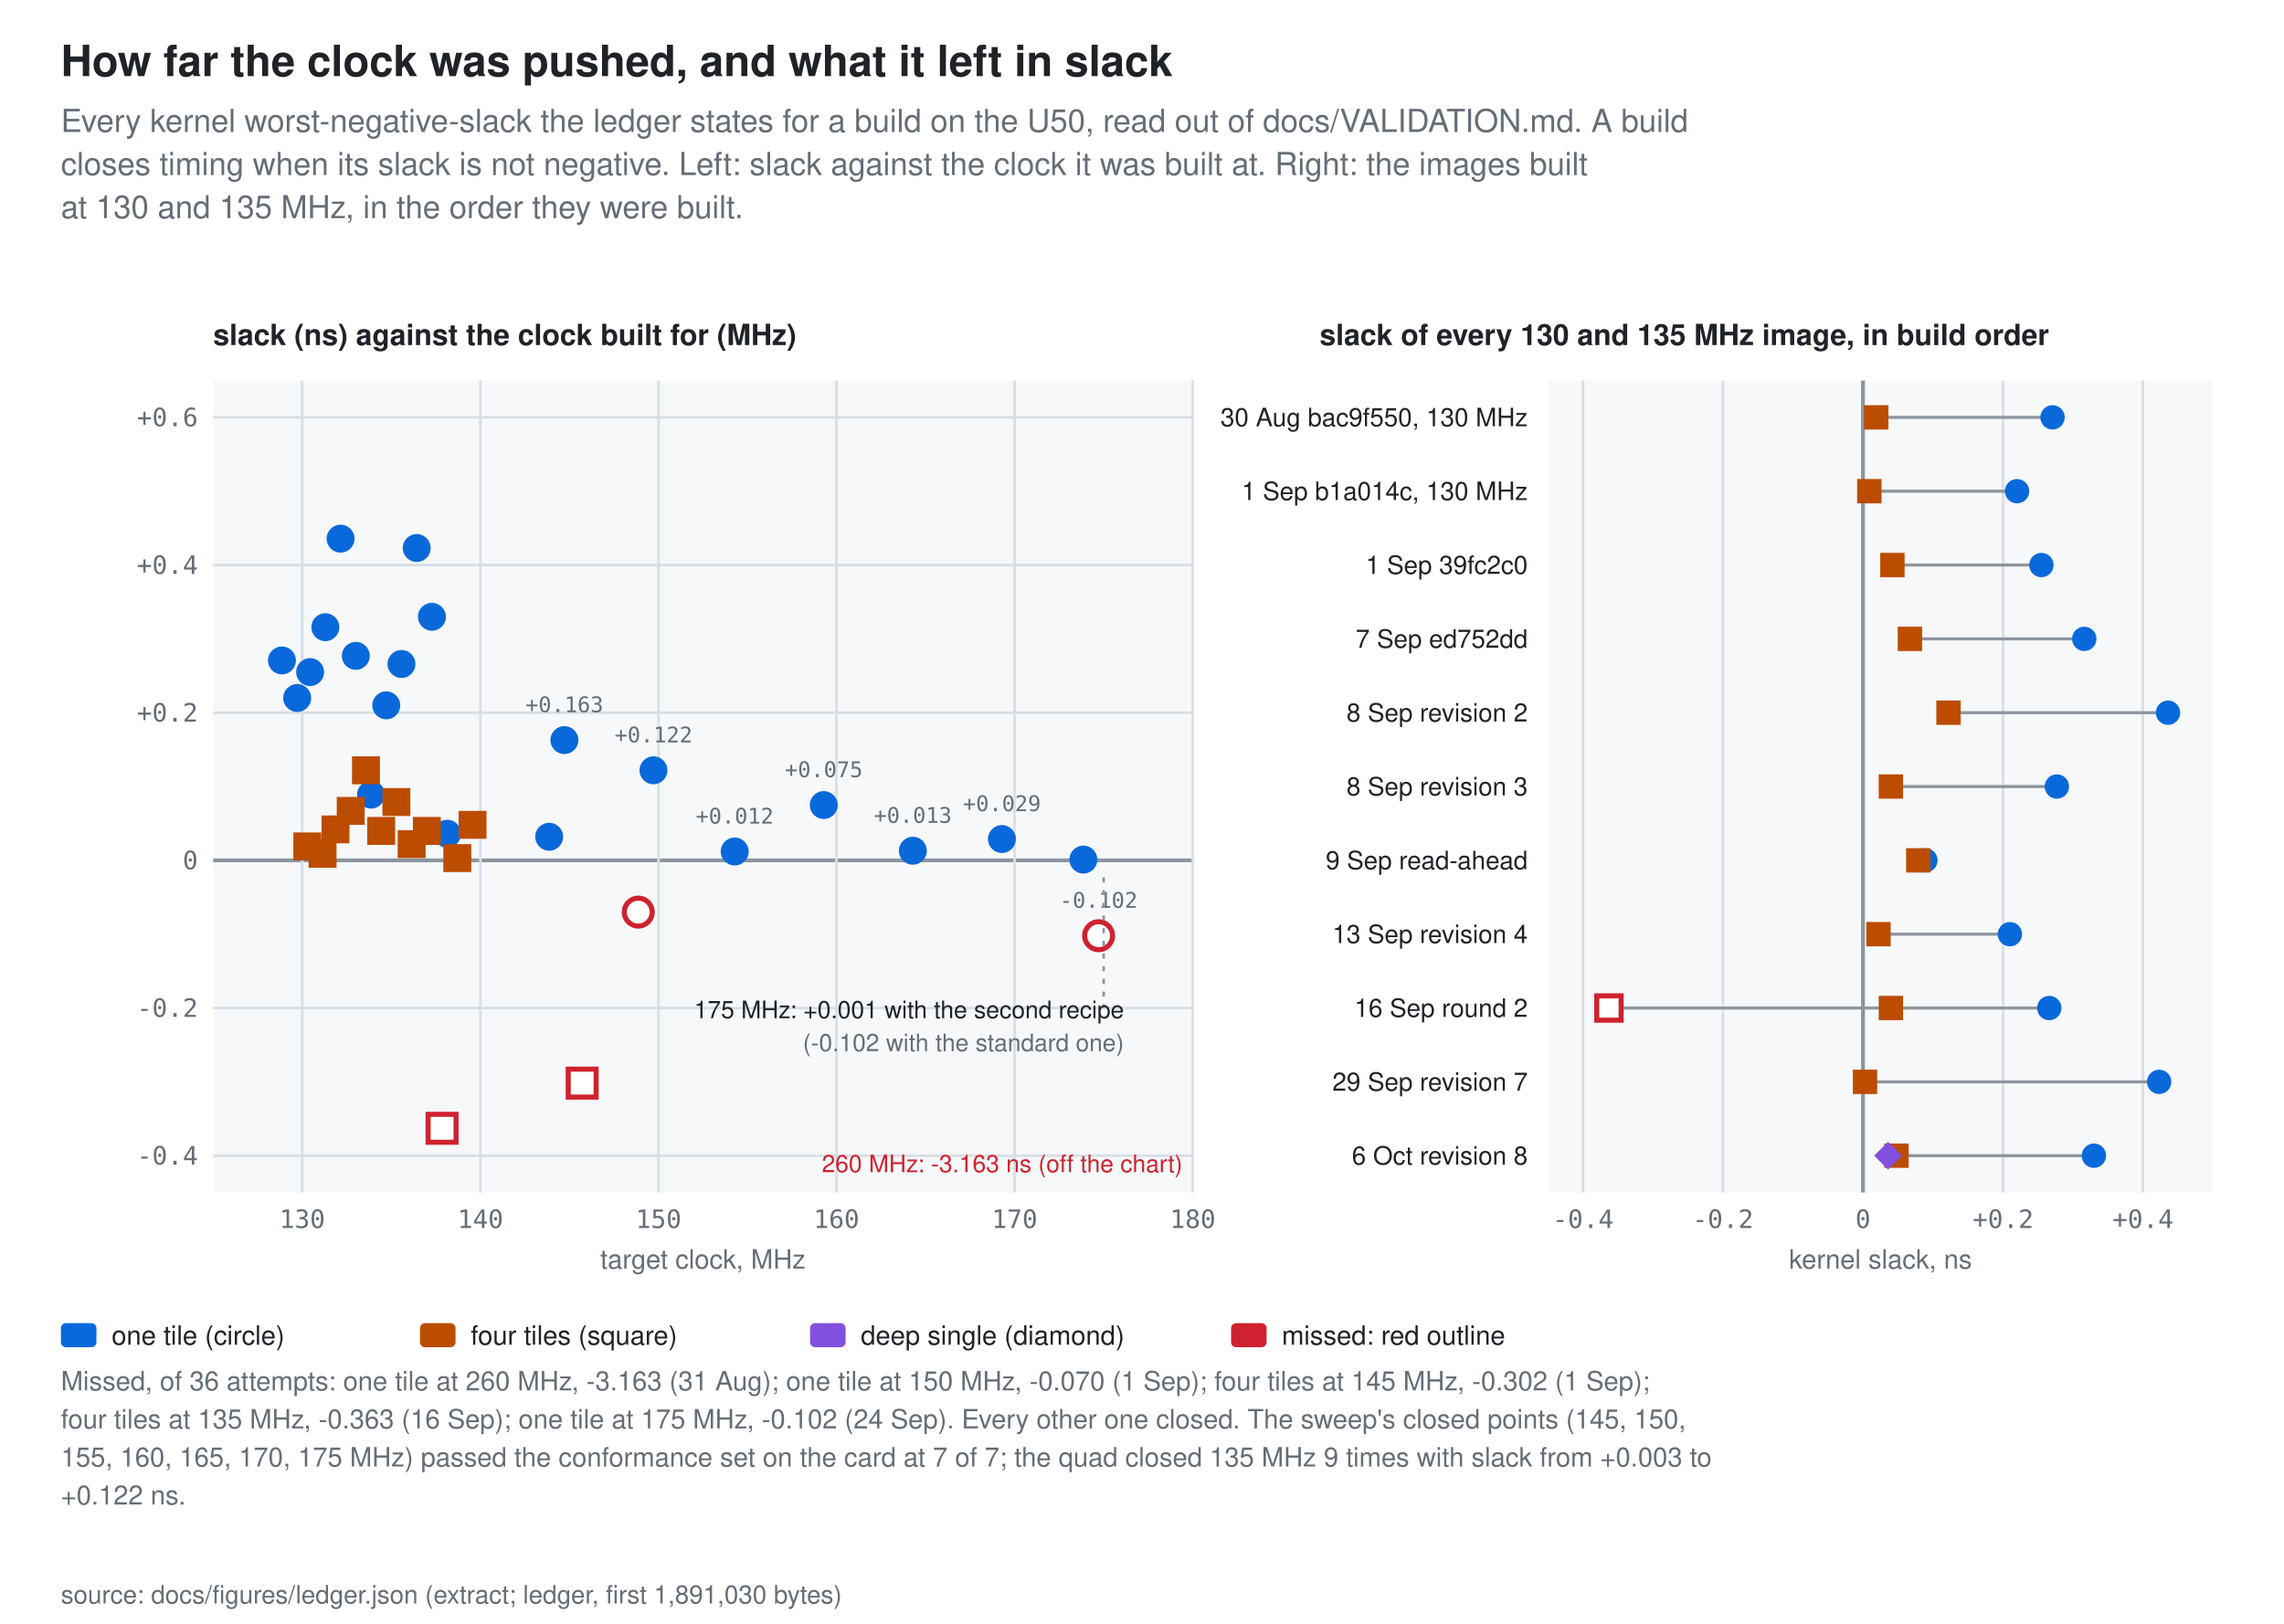
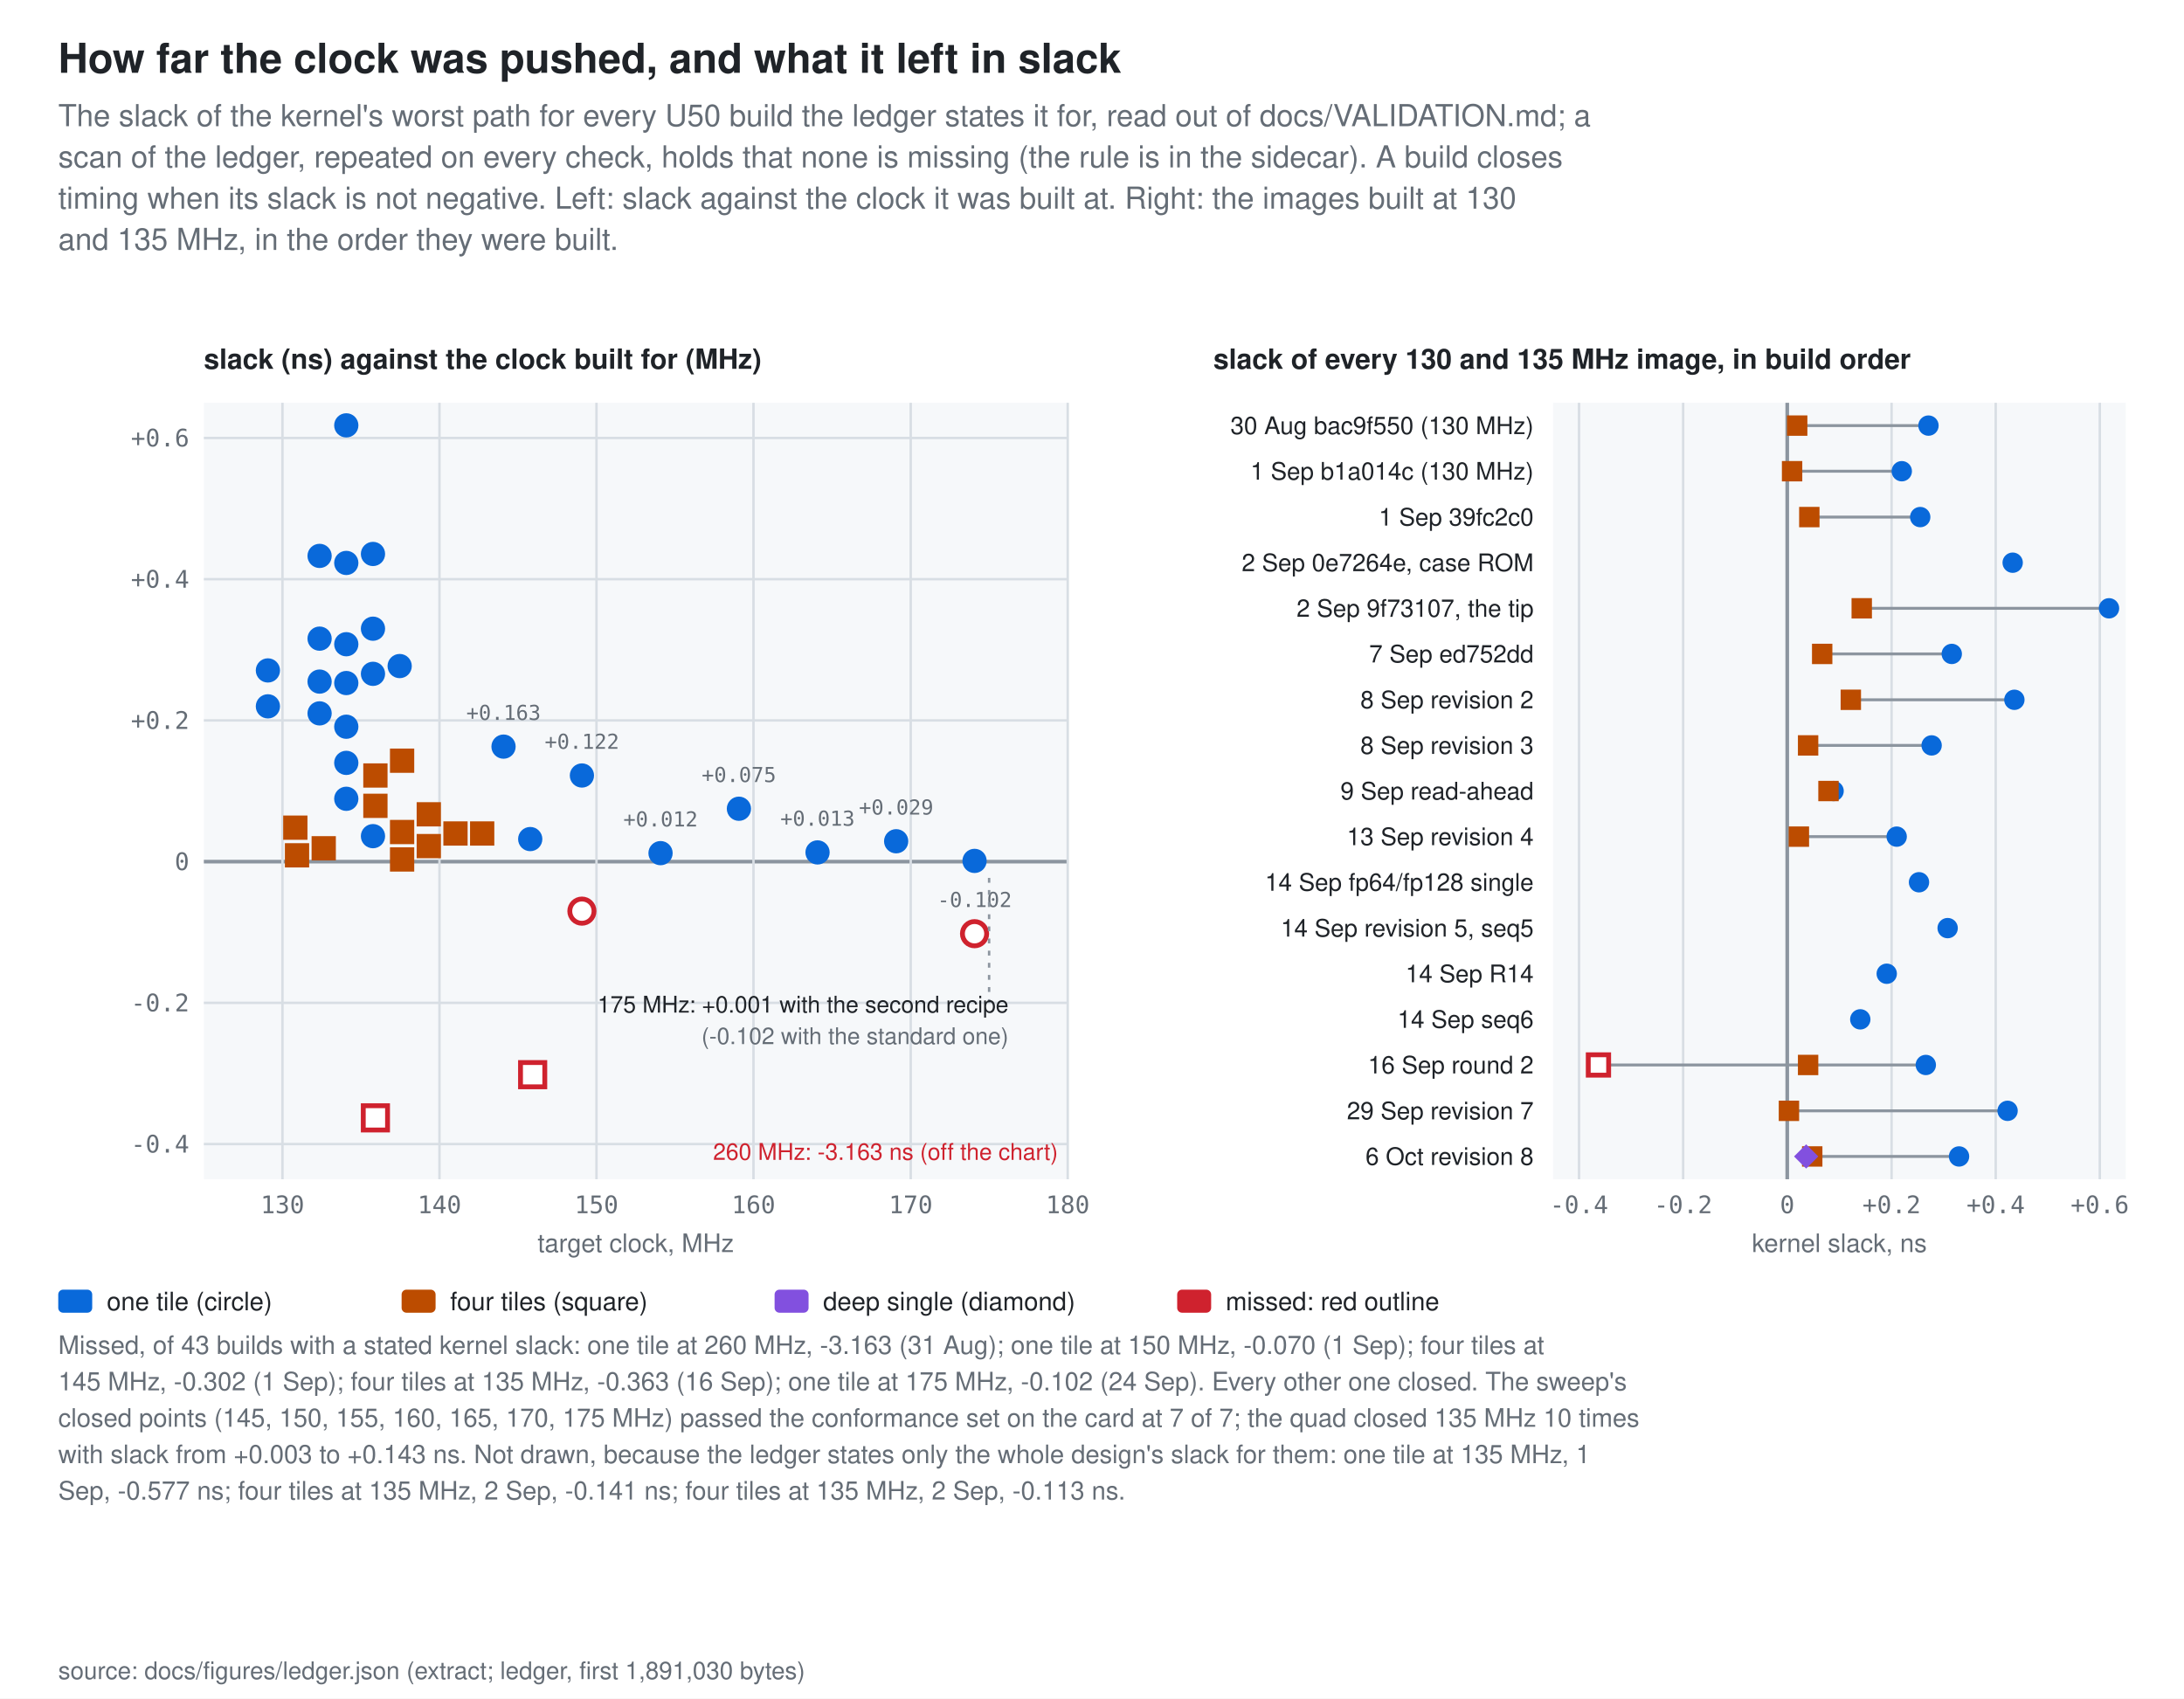
- <svg xmlns="http://www.w3.org/2000/svg" width="900" height="640" viewBox="0 0 900 640" role="img" aria-label="Kernel slack against the clock for every timing attempt the ledger records for the U50 (36 attempts), and the slack of the images built at 135 MHz over time. One tile closes 175 MHz; four tiles close 135.">
-   <rect width="900" height="640" fill="#ffffff" />
+ <svg xmlns="http://www.w3.org/2000/svg" width="900" height="700" viewBox="0 0 900 700" role="img" aria-label="Kernel slack against the clock for the 43 U50 builds the ledger states a kernel slack for, and the slack of the images built at 130 and 135 MHz in build order. One tile closes 175 MHz; four tiles close 135.">
+   <rect width="900" height="700" fill="#ffffff" />
  <text x="24.0" y="30.0" font-family="-apple-system,BlinkMacSystemFont,'Segoe UI',Helvetica,Arial,sans-serif" font-size="17" fill="#1f2328" font-weight="600">How far the clock was pushed, and what it left in slack</text>
-   <text x="24.0" y="52.0" font-family="-apple-system,BlinkMacSystemFont,'Segoe UI',Helvetica,Arial,sans-serif" font-size="12.5" fill="#656d76">Every kernel worst-negative-slack the ledger states for a build on the U50, read out of docs/VALIDATION.md. A build</text>
-   <text x="24.0" y="69.0" font-family="-apple-system,BlinkMacSystemFont,'Segoe UI',Helvetica,Arial,sans-serif" font-size="12.5" fill="#656d76">closes timing when its slack is not negative. Left: slack against the clock it was built at. Right: the images built</text>
-   <text x="24.0" y="86.0" font-family="-apple-system,BlinkMacSystemFont,'Segoe UI',Helvetica,Arial,sans-serif" font-size="12.5" fill="#656d76">at 130 and 135 MHz, in the order they were built.</text>
-   <text x="84.0" y="136.0" font-family="-apple-system,BlinkMacSystemFont,'Segoe UI',Helvetica,Arial,sans-serif" font-size="11.5" fill="#1f2328" font-weight="600">slack (ns) against the clock built for (MHz)</text>
-   <rect x="84.0" y="150.0" width="386.0" height="320.0" fill="#f6f8fa" />
-   <line x1="84.0" y1="455.5" x2="470.0" y2="455.5" stroke="#d8dee4" stroke-width="1" />
-   <text x="78.0" y="459.0" font-family="ui-monospace,SFMono-Regular,'SF Mono',Menlo,Consolas,monospace" font-size="10" fill="#656d76" text-anchor="end">-0.4</text>
-   <line x1="84.0" y1="397.3" x2="470.0" y2="397.3" stroke="#d8dee4" stroke-width="1" />
-   <text x="78.0" y="400.8" font-family="ui-monospace,SFMono-Regular,'SF Mono',Menlo,Consolas,monospace" font-size="10" fill="#656d76" text-anchor="end">-0.2</text>
-   <line x1="84.0" y1="339.1" x2="470.0" y2="339.1" stroke="#8c959f" stroke-width="1.5" />
-   <text x="78.0" y="342.6" font-family="ui-monospace,SFMono-Regular,'SF Mono',Menlo,Consolas,monospace" font-size="10" fill="#656d76" text-anchor="end">0</text>
-   <line x1="84.0" y1="280.9" x2="470.0" y2="280.9" stroke="#d8dee4" stroke-width="1" />
-   <text x="78.0" y="284.4" font-family="ui-monospace,SFMono-Regular,'SF Mono',Menlo,Consolas,monospace" font-size="10" fill="#656d76" text-anchor="end">+0.2</text>
-   <line x1="84.0" y1="222.7" x2="470.0" y2="222.7" stroke="#d8dee4" stroke-width="1" />
-   <text x="78.0" y="226.2" font-family="ui-monospace,SFMono-Regular,'SF Mono',Menlo,Consolas,monospace" font-size="10" fill="#656d76" text-anchor="end">+0.4</text>
-   <line x1="84.0" y1="164.5" x2="470.0" y2="164.5" stroke="#d8dee4" stroke-width="1" />
-   <text x="78.0" y="168.0" font-family="ui-monospace,SFMono-Regular,'SF Mono',Menlo,Consolas,monospace" font-size="10" fill="#656d76" text-anchor="end">+0.6</text>
-   <line x1="119.1" y1="150.0" x2="119.1" y2="470.0" stroke="#d8dee4" stroke-width="1" />
-   <text x="119.1" y="484.0" font-family="ui-monospace,SFMono-Regular,'SF Mono',Menlo,Consolas,monospace" font-size="10" fill="#656d76" text-anchor="middle">130</text>
-   <line x1="189.3" y1="150.0" x2="189.3" y2="470.0" stroke="#d8dee4" stroke-width="1" />
-   <text x="189.3" y="484.0" font-family="ui-monospace,SFMono-Regular,'SF Mono',Menlo,Consolas,monospace" font-size="10" fill="#656d76" text-anchor="middle">140</text>
-   <line x1="259.5" y1="150.0" x2="259.5" y2="470.0" stroke="#d8dee4" stroke-width="1" />
-   <text x="259.5" y="484.0" font-family="ui-monospace,SFMono-Regular,'SF Mono',Menlo,Consolas,monospace" font-size="10" fill="#656d76" text-anchor="middle">150</text>
-   <line x1="329.6" y1="150.0" x2="329.6" y2="470.0" stroke="#d8dee4" stroke-width="1" />
-   <text x="329.6" y="484.0" font-family="ui-monospace,SFMono-Regular,'SF Mono',Menlo,Consolas,monospace" font-size="10" fill="#656d76" text-anchor="middle">160</text>
-   <line x1="399.8" y1="150.0" x2="399.8" y2="470.0" stroke="#d8dee4" stroke-width="1" />
-   <text x="399.8" y="484.0" font-family="ui-monospace,SFMono-Regular,'SF Mono',Menlo,Consolas,monospace" font-size="10" fill="#656d76" text-anchor="middle">170</text>
-   <line x1="470.0" y1="150.0" x2="470.0" y2="470.0" stroke="#d8dee4" stroke-width="1" />
-   <text x="470.0" y="484.0" font-family="ui-monospace,SFMono-Regular,'SF Mono',Menlo,Consolas,monospace" font-size="10" fill="#656d76" text-anchor="middle">180</text>
-   <circle cx="111.1" cy="260.3" r="5.5" fill="#0969da" />
-   <circle cx="117.1" cy="275.1" r="5.5" fill="#0969da" />
-   <rect x="115.6" y="328.1" width="11.0" height="11.0" fill="#bc4c00" />
-   <rect x="121.6" y="331.0" width="11.0" height="11.0" fill="#bc4c00" />
-   <circle cx="122.2" cy="264.9" r="5.5" fill="#0969da" />
-   <circle cx="128.2" cy="247.2" r="5.5" fill="#0969da" />
-   <circle cx="134.2" cy="212.3" r="5.5" fill="#0969da" />
-   <circle cx="140.2" cy="258.5" r="5.5" fill="#0969da" />
-   <circle cx="146.2" cy="313.2" r="5.5" fill="#0969da" />
-   <circle cx="152.2" cy="278.0" r="5.5" fill="#0969da" />
-   <circle cx="158.2" cy="261.7" r="5.5" fill="#0969da" />
-   <circle cx="164.2" cy="216.0" r="5.5" fill="#0969da" />
-   <circle cx="170.2" cy="243.1" r="5.5" fill="#0969da" />
-   <circle cx="176.2" cy="328.6" r="5.5" fill="#0969da" />
-   <rect x="126.7" y="321.4" width="11.0" height="11.0" fill="#bc4c00" />
-   <rect x="132.7" y="314.1" width="11.0" height="11.0" fill="#bc4c00" />
-   <rect x="138.7" y="298.1" width="11.0" height="11.0" fill="#bc4c00" />
-   <rect x="144.7" y="322.0" width="11.0" height="11.0" fill="#bc4c00" />
-   <rect x="150.7" y="310.6" width="11.0" height="11.0" fill="#bc4c00" />
-   <rect x="156.7" y="327.2" width="11.0" height="11.0" fill="#bc4c00" />
-   <rect x="162.7" y="322.0" width="11.0" height="11.0" fill="#bc4c00" />
-   <rect x="168.7" y="439.2" width="11.0" height="11.0" fill="#ffffff" stroke="#cf222e" stroke-width="2" />
-   <rect x="174.7" y="332.7" width="11.0" height="11.0" fill="#bc4c00" />
-   <rect x="180.7" y="319.6" width="11.0" height="11.0" fill="#bc4c00" />
-   <circle cx="216.4" cy="329.8" r="5.5" fill="#0969da" />
-   <circle cx="222.4" cy="291.7" r="5.5" fill="#0969da" />
-   <text x="222.4" y="280.7" font-family="ui-monospace,SFMono-Regular,'SF Mono',Menlo,Consolas,monospace" font-size="8.5" fill="#656d76" text-anchor="middle">+0.163</text>
-   <rect x="223.9" y="421.4" width="11.0" height="11.0" fill="#ffffff" stroke="#cf222e" stroke-width="2" />
-   <circle cx="251.5" cy="359.5" r="5.5" fill="#ffffff" stroke="#cf222e" stroke-width="2" />
-   <circle cx="257.5" cy="303.6" r="5.5" fill="#0969da" />
-   <text x="257.5" y="292.6" font-family="ui-monospace,SFMono-Regular,'SF Mono',Menlo,Consolas,monospace" font-size="8.5" fill="#656d76" text-anchor="middle">+0.122</text>
-   <circle cx="289.5" cy="335.6" r="5.5" fill="#0969da" />
-   <text x="289.5" y="324.6" font-family="ui-monospace,SFMono-Regular,'SF Mono',Menlo,Consolas,monospace" font-size="8.5" fill="#656d76" text-anchor="middle">+0.012</text>
-   <circle cx="324.6" cy="317.3" r="5.5" fill="#0969da" />
-   <text x="324.6" y="306.3" font-family="ui-monospace,SFMono-Regular,'SF Mono',Menlo,Consolas,monospace" font-size="8.5" fill="#656d76" text-anchor="middle">+0.075</text>
-   <circle cx="359.7" cy="335.3" r="5.5" fill="#0969da" />
-   <text x="359.7" y="324.3" font-family="ui-monospace,SFMono-Regular,'SF Mono',Menlo,Consolas,monospace" font-size="8.5" fill="#656d76" text-anchor="middle">+0.013</text>
-   <circle cx="394.8" cy="330.7" r="5.5" fill="#0969da" />
-   <text x="394.8" y="319.7" font-family="ui-monospace,SFMono-Regular,'SF Mono',Menlo,Consolas,monospace" font-size="8.5" fill="#656d76" text-anchor="middle">+0.029</text>
-   <circle cx="426.9" cy="338.8" r="5.5" fill="#0969da" />
-   <circle cx="432.9" cy="368.8" r="5.5" fill="#ffffff" stroke="#cf222e" stroke-width="2" />
-   <text x="432.9" y="357.8" font-family="ui-monospace,SFMono-Regular,'SF Mono',Menlo,Consolas,monospace" font-size="8.5" fill="#656d76" text-anchor="middle">-0.102</text>
-   <line x1="434.9" y1="345.8" x2="434.9" y2="397.3" stroke="#8c959f" stroke-width="1" stroke-dasharray="2 3" />
-   <text x="442.9" y="401.3" font-family="-apple-system,BlinkMacSystemFont,'Segoe UI',Helvetica,Arial,sans-serif" font-size="9.5" fill="#1f2328" text-anchor="end">175 MHz: +0.001 with the second recipe</text>
-   <text x="442.9" y="414.3" font-family="-apple-system,BlinkMacSystemFont,'Segoe UI',Helvetica,Arial,sans-serif" font-size="9.5" fill="#656d76" text-anchor="end">(-0.102 with the standard one)</text>
-   <text x="466.0" y="462.0" font-family="-apple-system,BlinkMacSystemFont,'Segoe UI',Helvetica,Arial,sans-serif" font-size="9.5" fill="#cf222e" text-anchor="end">260 MHz: -3.163 ns (off the chart)</text>
-   <text x="277.0" y="500.0" font-family="-apple-system,BlinkMacSystemFont,'Segoe UI',Helvetica,Arial,sans-serif" font-size="10.5" fill="#656d76" text-anchor="middle">target clock, MHz</text>
-   <text x="520.0" y="136.0" font-family="-apple-system,BlinkMacSystemFont,'Segoe UI',Helvetica,Arial,sans-serif" font-size="11.5" fill="#1f2328" font-weight="600">slack of every 130 and 135 MHz image, in build order</text>
-   <rect x="610.0" y="150.0" width="262.0" height="320.0" fill="#f6f8fa" />
-   <line x1="623.8" y1="150.0" x2="623.8" y2="470.0" stroke="#d8dee4" stroke-width="1" />
-   <text x="623.8" y="484.0" font-family="ui-monospace,SFMono-Regular,'SF Mono',Menlo,Consolas,monospace" font-size="10" fill="#656d76" text-anchor="middle">-0.4</text>
-   <line x1="678.9" y1="150.0" x2="678.9" y2="470.0" stroke="#d8dee4" stroke-width="1" />
-   <text x="678.9" y="484.0" font-family="ui-monospace,SFMono-Regular,'SF Mono',Menlo,Consolas,monospace" font-size="10" fill="#656d76" text-anchor="middle">-0.2</text>
-   <line x1="734.1" y1="150.0" x2="734.1" y2="470.0" stroke="#8c959f" stroke-width="1.5" />
-   <text x="734.1" y="484.0" font-family="ui-monospace,SFMono-Regular,'SF Mono',Menlo,Consolas,monospace" font-size="10" fill="#656d76" text-anchor="middle">0</text>
-   <line x1="789.3" y1="150.0" x2="789.3" y2="470.0" stroke="#d8dee4" stroke-width="1" />
-   <text x="789.3" y="484.0" font-family="ui-monospace,SFMono-Regular,'SF Mono',Menlo,Consolas,monospace" font-size="10" fill="#656d76" text-anchor="middle">+0.2</text>
-   <line x1="844.4" y1="150.0" x2="844.4" y2="470.0" stroke="#d8dee4" stroke-width="1" />
-   <text x="844.4" y="484.0" font-family="ui-monospace,SFMono-Regular,'SF Mono',Menlo,Consolas,monospace" font-size="10" fill="#656d76" text-anchor="middle">+0.4</text>
-   <line x1="739.3" y1="164.5" x2="808.8" y2="164.5" stroke="#8c959f" stroke-width="1.2" />
-   <text x="602.0" y="168.0" font-family="-apple-system,BlinkMacSystemFont,'Segoe UI',Helvetica,Arial,sans-serif" font-size="10" fill="#1f2328" text-anchor="end">30 Aug  bac9f550, 130 MHz</text>
-   <circle cx="808.8" cy="164.5" r="4.8" fill="#0969da" />
-   <rect x="734.5" y="159.7" width="9.6" height="9.6" fill="#bc4c00" />
-   <line x1="736.6" y1="193.6" x2="794.8" y2="193.6" stroke="#8c959f" stroke-width="1.2" />
-   <text x="602.0" y="197.1" font-family="-apple-system,BlinkMacSystemFont,'Segoe UI',Helvetica,Arial,sans-serif" font-size="10" fill="#1f2328" text-anchor="end">1 Sep  b1a014c, 130 MHz</text>
-   <circle cx="794.8" cy="193.6" r="4.8" fill="#0969da" />
-   <rect x="731.8" y="188.8" width="9.6" height="9.6" fill="#bc4c00" />
-   <line x1="745.7" y1="222.7" x2="804.4" y2="222.7" stroke="#8c959f" stroke-width="1.2" />
-   <text x="602.0" y="226.2" font-family="-apple-system,BlinkMacSystemFont,'Segoe UI',Helvetica,Arial,sans-serif" font-size="10" fill="#1f2328" text-anchor="end">1 Sep  39fc2c0</text>
-   <circle cx="804.4" cy="222.7" r="4.8" fill="#0969da" />
-   <rect x="740.9" y="217.9" width="9.6" height="9.6" fill="#bc4c00" />
-   <line x1="752.6" y1="251.8" x2="821.3" y2="251.8" stroke="#8c959f" stroke-width="1.2" />
-   <text x="602.0" y="255.3" font-family="-apple-system,BlinkMacSystemFont,'Segoe UI',Helvetica,Arial,sans-serif" font-size="10" fill="#1f2328" text-anchor="end">7 Sep  ed752dd</text>
-   <circle cx="821.3" cy="251.8" r="4.8" fill="#0969da" />
-   <rect x="747.8" y="247.0" width="9.6" height="9.6" fill="#bc4c00" />
-   <line x1="767.8" y1="280.9" x2="854.3" y2="280.9" stroke="#8c959f" stroke-width="1.2" />
-   <text x="602.0" y="284.4" font-family="-apple-system,BlinkMacSystemFont,'Segoe UI',Helvetica,Arial,sans-serif" font-size="10" fill="#1f2328" text-anchor="end">8 Sep  revision 2</text>
-   <circle cx="854.3" cy="280.9" r="4.8" fill="#0969da" />
-   <rect x="763.0" y="276.1" width="9.6" height="9.6" fill="#bc4c00" />
-   <line x1="745.1" y1="310.0" x2="810.5" y2="310.0" stroke="#8c959f" stroke-width="1.2" />
-   <text x="602.0" y="313.5" font-family="-apple-system,BlinkMacSystemFont,'Segoe UI',Helvetica,Arial,sans-serif" font-size="10" fill="#1f2328" text-anchor="end">8 Sep  revision 3</text>
-   <circle cx="810.5" cy="310.0" r="4.8" fill="#0969da" />
-   <rect x="740.3" y="305.2" width="9.6" height="9.6" fill="#bc4c00" />
-   <line x1="755.9" y1="339.1" x2="758.7" y2="339.1" stroke="#8c959f" stroke-width="1.2" />
-   <text x="602.0" y="342.6" font-family="-apple-system,BlinkMacSystemFont,'Segoe UI',Helvetica,Arial,sans-serif" font-size="10" fill="#1f2328" text-anchor="end">9 Sep  read-ahead</text>
-   <circle cx="758.7" cy="339.1" r="4.8" fill="#0969da" />
-   <rect x="751.1" y="334.3" width="9.6" height="9.6" fill="#bc4c00" />
-   <line x1="740.2" y1="368.2" x2="792.0" y2="368.2" stroke="#8c959f" stroke-width="1.2" />
-   <text x="602.0" y="371.7" font-family="-apple-system,BlinkMacSystemFont,'Segoe UI',Helvetica,Arial,sans-serif" font-size="10" fill="#1f2328" text-anchor="end">13 Sep  revision 4</text>
-   <circle cx="792.0" cy="368.2" r="4.8" fill="#0969da" />
-   <rect x="735.4" y="363.4" width="9.6" height="9.6" fill="#bc4c00" />
-   <line x1="634.0" y1="397.3" x2="807.5" y2="397.3" stroke="#8c959f" stroke-width="1.2" />
-   <text x="602.0" y="400.8" font-family="-apple-system,BlinkMacSystemFont,'Segoe UI',Helvetica,Arial,sans-serif" font-size="10" fill="#1f2328" text-anchor="end">16 Sep  round 2</text>
-   <circle cx="807.5" cy="397.3" r="4.8" fill="#0969da" />
-   <rect x="629.2" y="392.5" width="9.6" height="9.6" fill="#ffffff" stroke="#cf222e" stroke-width="2" />
-   <rect x="740.3" y="392.5" width="9.6" height="9.6" fill="#bc4c00" />
-   <line x1="734.9" y1="426.4" x2="850.8" y2="426.4" stroke="#8c959f" stroke-width="1.2" />
-   <text x="602.0" y="429.9" font-family="-apple-system,BlinkMacSystemFont,'Segoe UI',Helvetica,Arial,sans-serif" font-size="10" fill="#1f2328" text-anchor="end">29 Sep  revision 7</text>
-   <circle cx="850.8" cy="426.4" r="4.8" fill="#0969da" />
-   <rect x="730.1" y="421.6" width="9.6" height="9.6" fill="#bc4c00" />
-   <line x1="744.0" y1="455.5" x2="825.1" y2="455.5" stroke="#8c959f" stroke-width="1.2" />
-   <text x="602.0" y="459.0" font-family="-apple-system,BlinkMacSystemFont,'Segoe UI',Helvetica,Arial,sans-serif" font-size="10" fill="#1f2328" text-anchor="end">6 Oct  revision 8</text>
-   <circle cx="825.1" cy="455.5" r="4.8" fill="#0969da" />
-   <rect x="742.5" y="450.7" width="9.6" height="9.6" fill="#bc4c00" />
-   <polygon points="744.0,450.0 749.5,455.5 744.0,461.0 738.5,455.5" fill="#8250df" />
-   <text x="741.0" y="500.0" font-family="-apple-system,BlinkMacSystemFont,'Segoe UI',Helvetica,Arial,sans-serif" font-size="10.5" fill="#656d76" text-anchor="middle">kernel slack, ns</text>
-   <rect x="24.0" y="521.5" width="14.0" height="9.5" fill="#0969da" rx="2" />
-   <text x="44.0" y="530.0" font-family="-apple-system,BlinkMacSystemFont,'Segoe UI',Helvetica,Arial,sans-serif" font-size="10.5" fill="#1f2328">one tile (circle)</text>
-   <rect x="165.5" y="521.5" width="14.0" height="9.5" fill="#bc4c00" rx="2" />
-   <text x="185.5" y="530.0" font-family="-apple-system,BlinkMacSystemFont,'Segoe UI',Helvetica,Arial,sans-serif" font-size="10.5" fill="#1f2328">four tiles (square)</text>
-   <rect x="319.2" y="521.5" width="14.0" height="9.5" fill="#8250df" rx="2" />
-   <text x="339.2" y="530.0" font-family="-apple-system,BlinkMacSystemFont,'Segoe UI',Helvetica,Arial,sans-serif" font-size="10.5" fill="#1f2328">deep single (diamond)</text>
-   <rect x="485.1" y="521.5" width="14.0" height="9.5" fill="#cf222e" rx="2" />
-   <text x="505.1" y="530.0" font-family="-apple-system,BlinkMacSystemFont,'Segoe UI',Helvetica,Arial,sans-serif" font-size="10.5" fill="#1f2328">missed: red outline</text>
-   <text x="24.0" y="548.0" font-family="-apple-system,BlinkMacSystemFont,'Segoe UI',Helvetica,Arial,sans-serif" font-size="10.5" fill="#656d76">Missed, of 36 attempts: one tile at 260 MHz, -3.163 (31 Aug); one tile at 150 MHz, -0.070 (1 Sep); four tiles at 145 MHz, -0.302 (1 Sep);</text>
-   <text x="24.0" y="563.0" font-family="-apple-system,BlinkMacSystemFont,'Segoe UI',Helvetica,Arial,sans-serif" font-size="10.5" fill="#656d76">four tiles at 135 MHz, -0.363 (16 Sep); one tile at 175 MHz, -0.102 (24 Sep). Every other one closed. The sweep's closed points (145, 150,</text>
-   <text x="24.0" y="578.0" font-family="-apple-system,BlinkMacSystemFont,'Segoe UI',Helvetica,Arial,sans-serif" font-size="10.5" fill="#656d76">155, 160, 165, 170, 175 MHz) passed the conformance set on the card at 7 of 7; the quad closed 135 MHz 9 times with slack from +0.003 to</text>
-   <text x="24.0" y="593.0" font-family="-apple-system,BlinkMacSystemFont,'Segoe UI',Helvetica,Arial,sans-serif" font-size="10.5" fill="#656d76">+0.122 ns.</text>
-   <text x="24.0" y="632.0" font-family="-apple-system,BlinkMacSystemFont,'Segoe UI',Helvetica,Arial,sans-serif" font-size="10" fill="#656d76">source: docs/figures/ledger.json (extract; ledger, first 1,891,030 bytes)</text>
+   <text x="24.0" y="52.0" font-family="-apple-system,BlinkMacSystemFont,'Segoe UI',Helvetica,Arial,sans-serif" font-size="12.5" fill="#656d76">The slack of the kernel's worst path for every U50 build the ledger states it for, read out of docs/VALIDATION.md; a</text>
+   <text x="24.0" y="69.0" font-family="-apple-system,BlinkMacSystemFont,'Segoe UI',Helvetica,Arial,sans-serif" font-size="12.5" fill="#656d76">scan of the ledger, repeated on every check, holds that none is missing (the rule is in the sidecar). A build closes</text>
+   <text x="24.0" y="86.0" font-family="-apple-system,BlinkMacSystemFont,'Segoe UI',Helvetica,Arial,sans-serif" font-size="12.5" fill="#656d76">timing when its slack is not negative. Left: slack against the clock it was built at. Right: the images built at 130</text>
+   <text x="24.0" y="103.0" font-family="-apple-system,BlinkMacSystemFont,'Segoe UI',Helvetica,Arial,sans-serif" font-size="12.5" fill="#656d76">and 135 MHz, in the order they were built.</text>
+   <text x="84.0" y="152.0" font-family="-apple-system,BlinkMacSystemFont,'Segoe UI',Helvetica,Arial,sans-serif" font-size="11.5" fill="#1f2328" font-weight="600">slack (ns) against the clock built for (MHz)</text>
+   <rect x="84.0" y="166.0" width="356.0" height="320.0" fill="#f6f8fa" />
+   <line x1="84.0" y1="471.5" x2="440.0" y2="471.5" stroke="#d8dee4" stroke-width="1" />
+   <text x="78.0" y="475.0" font-family="ui-monospace,SFMono-Regular,'SF Mono',Menlo,Consolas,monospace" font-size="10" fill="#656d76" text-anchor="end">-0.4</text>
+   <line x1="84.0" y1="413.3" x2="440.0" y2="413.3" stroke="#d8dee4" stroke-width="1" />
+   <text x="78.0" y="416.8" font-family="ui-monospace,SFMono-Regular,'SF Mono',Menlo,Consolas,monospace" font-size="10" fill="#656d76" text-anchor="end">-0.2</text>
+   <line x1="84.0" y1="355.1" x2="440.0" y2="355.1" stroke="#8c959f" stroke-width="1.5" />
+   <text x="78.0" y="358.6" font-family="ui-monospace,SFMono-Regular,'SF Mono',Menlo,Consolas,monospace" font-size="10" fill="#656d76" text-anchor="end">0</text>
+   <line x1="84.0" y1="296.9" x2="440.0" y2="296.9" stroke="#d8dee4" stroke-width="1" />
+   <text x="78.0" y="300.4" font-family="ui-monospace,SFMono-Regular,'SF Mono',Menlo,Consolas,monospace" font-size="10" fill="#656d76" text-anchor="end">+0.2</text>
+   <line x1="84.0" y1="238.7" x2="440.0" y2="238.7" stroke="#d8dee4" stroke-width="1" />
+   <text x="78.0" y="242.2" font-family="ui-monospace,SFMono-Regular,'SF Mono',Menlo,Consolas,monospace" font-size="10" fill="#656d76" text-anchor="end">+0.4</text>
+   <line x1="84.0" y1="180.5" x2="440.0" y2="180.5" stroke="#d8dee4" stroke-width="1" />
+   <text x="78.0" y="184.0" font-family="ui-monospace,SFMono-Regular,'SF Mono',Menlo,Consolas,monospace" font-size="10" fill="#656d76" text-anchor="end">+0.6</text>
+   <line x1="116.4" y1="166.0" x2="116.4" y2="486.0" stroke="#d8dee4" stroke-width="1" />
+   <text x="116.4" y="500.0" font-family="ui-monospace,SFMono-Regular,'SF Mono',Menlo,Consolas,monospace" font-size="10" fill="#656d76" text-anchor="middle">130</text>
+   <line x1="181.1" y1="166.0" x2="181.1" y2="486.0" stroke="#d8dee4" stroke-width="1" />
+   <text x="181.1" y="500.0" font-family="ui-monospace,SFMono-Regular,'SF Mono',Menlo,Consolas,monospace" font-size="10" fill="#656d76" text-anchor="middle">140</text>
+   <line x1="245.8" y1="166.0" x2="245.8" y2="486.0" stroke="#d8dee4" stroke-width="1" />
+   <text x="245.8" y="500.0" font-family="ui-monospace,SFMono-Regular,'SF Mono',Menlo,Consolas,monospace" font-size="10" fill="#656d76" text-anchor="middle">150</text>
+   <line x1="310.5" y1="166.0" x2="310.5" y2="486.0" stroke="#d8dee4" stroke-width="1" />
+   <text x="310.5" y="500.0" font-family="ui-monospace,SFMono-Regular,'SF Mono',Menlo,Consolas,monospace" font-size="10" fill="#656d76" text-anchor="middle">160</text>
+   <line x1="375.3" y1="166.0" x2="375.3" y2="486.0" stroke="#d8dee4" stroke-width="1" />
+   <text x="375.3" y="500.0" font-family="ui-monospace,SFMono-Regular,'SF Mono',Menlo,Consolas,monospace" font-size="10" fill="#656d76" text-anchor="middle">170</text>
+   <line x1="440.0" y1="166.0" x2="440.0" y2="486.0" stroke="#d8dee4" stroke-width="1" />
+   <text x="440.0" y="500.0" font-family="ui-monospace,SFMono-Regular,'SF Mono',Menlo,Consolas,monospace" font-size="10" fill="#656d76" text-anchor="middle">180</text>
+   <circle cx="110.4" cy="291.1" r="5.0" fill="#0969da" />
+   <circle cx="110.4" cy="276.3" r="5.0" fill="#0969da" />
+   <rect x="117.4" y="347.5" width="10.0" height="10.0" fill="#bc4c00" />
+   <rect x="128.4" y="344.6" width="10.0" height="10.0" fill="#bc4c00" />
+   <circle cx="153.7" cy="344.6" r="5.0" fill="#0969da" />
+   <circle cx="142.7" cy="329.2" r="5.0" fill="#0969da" />
+   <circle cx="142.7" cy="314.4" r="5.0" fill="#0969da" />
+   <circle cx="142.7" cy="299.5" r="5.0" fill="#0969da" />
+   <circle cx="131.7" cy="294.0" r="5.0" fill="#0969da" />
+   <circle cx="142.7" cy="281.5" r="5.0" fill="#0969da" />
+   <circle cx="131.7" cy="280.9" r="5.0" fill="#0969da" />
+   <circle cx="153.7" cy="277.7" r="5.0" fill="#0969da" />
+   <circle cx="164.7" cy="274.5" r="5.0" fill="#0969da" />
+   <circle cx="142.7" cy="265.5" r="5.0" fill="#0969da" />
+   <circle cx="131.7" cy="263.2" r="5.0" fill="#0969da" />
+   <circle cx="153.7" cy="259.1" r="5.0" fill="#0969da" />
+   <circle cx="142.7" cy="232.0" r="5.0" fill="#0969da" />
+   <circle cx="131.7" cy="229.1" r="5.0" fill="#0969da" />
+   <circle cx="153.7" cy="228.3" r="5.0" fill="#0969da" />
+   <circle cx="142.7" cy="175.3" r="5.0" fill="#0969da" />
+   <rect x="149.7" y="455.7" width="10.0" height="10.0" fill="#ffffff" stroke="#cf222e" stroke-width="2" />
+   <rect x="160.7" y="349.2" width="10.0" height="10.0" fill="#bc4c00" />
+   <rect x="171.7" y="343.7" width="10.0" height="10.0" fill="#bc4c00" />
+   <rect x="182.7" y="338.5" width="10.0" height="10.0" fill="#bc4c00" />
+   <rect x="193.7" y="338.5" width="10.0" height="10.0" fill="#bc4c00" />
+   <rect x="160.7" y="337.9" width="10.0" height="10.0" fill="#bc4c00" />
+   <rect x="116.7" y="336.1" width="10.0" height="10.0" fill="#bc4c00" />
+   <rect x="171.7" y="330.6" width="10.0" height="10.0" fill="#bc4c00" />
+   <rect x="149.7" y="327.1" width="10.0" height="10.0" fill="#bc4c00" />
+   <rect x="149.7" y="314.6" width="10.0" height="10.0" fill="#bc4c00" />
+   <rect x="160.7" y="308.5" width="10.0" height="10.0" fill="#bc4c00" />
+   <circle cx="218.5" cy="345.8" r="5.0" fill="#0969da" />
+   <circle cx="207.5" cy="307.7" r="5.0" fill="#0969da" />
+   <text x="207.5" y="296.7" font-family="ui-monospace,SFMono-Regular,'SF Mono',Menlo,Consolas,monospace" font-size="8.5" fill="#656d76" text-anchor="middle">+0.163</text>
+   <rect x="214.5" y="437.9" width="10.0" height="10.0" fill="#ffffff" stroke="#cf222e" stroke-width="2" />
+   <circle cx="239.8" cy="375.5" r="5.0" fill="#ffffff" stroke="#cf222e" stroke-width="2" />
+   <circle cx="239.8" cy="319.6" r="5.0" fill="#0969da" />
+   <text x="239.8" y="308.6" font-family="ui-monospace,SFMono-Regular,'SF Mono',Menlo,Consolas,monospace" font-size="8.5" fill="#656d76" text-anchor="middle">+0.122</text>
+   <circle cx="272.2" cy="351.6" r="5.0" fill="#0969da" />
+   <text x="272.2" y="340.6" font-family="ui-monospace,SFMono-Regular,'SF Mono',Menlo,Consolas,monospace" font-size="8.5" fill="#656d76" text-anchor="middle">+0.012</text>
+   <circle cx="304.5" cy="333.3" r="5.0" fill="#0969da" />
+   <text x="304.5" y="322.3" font-family="ui-monospace,SFMono-Regular,'SF Mono',Menlo,Consolas,monospace" font-size="8.5" fill="#656d76" text-anchor="middle">+0.075</text>
+   <circle cx="336.9" cy="351.3" r="5.0" fill="#0969da" />
+   <text x="336.9" y="340.3" font-family="ui-monospace,SFMono-Regular,'SF Mono',Menlo,Consolas,monospace" font-size="8.5" fill="#656d76" text-anchor="middle">+0.013</text>
+   <circle cx="369.3" cy="346.7" r="5.0" fill="#0969da" />
+   <text x="369.3" y="335.7" font-family="ui-monospace,SFMono-Regular,'SF Mono',Menlo,Consolas,monospace" font-size="8.5" fill="#656d76" text-anchor="middle">+0.029</text>
+   <circle cx="401.6" cy="384.8" r="5.0" fill="#ffffff" stroke="#cf222e" stroke-width="2" />
+   <text x="401.6" y="373.8" font-family="ui-monospace,SFMono-Regular,'SF Mono',Menlo,Consolas,monospace" font-size="8.5" fill="#656d76" text-anchor="middle">-0.102</text>
+   <circle cx="401.6" cy="354.8" r="5.0" fill="#0969da" />
+   <line x1="407.6" y1="361.8" x2="407.6" y2="413.3" stroke="#8c959f" stroke-width="1" stroke-dasharray="2 3" />
+   <text x="415.6" y="417.3" font-family="-apple-system,BlinkMacSystemFont,'Segoe UI',Helvetica,Arial,sans-serif" font-size="9.5" fill="#1f2328" text-anchor="end">175 MHz: +0.001 with the second recipe</text>
+   <text x="415.6" y="430.3" font-family="-apple-system,BlinkMacSystemFont,'Segoe UI',Helvetica,Arial,sans-serif" font-size="9.5" fill="#656d76" text-anchor="end">(-0.102 with the standard one)</text>
+   <text x="436.0" y="478.0" font-family="-apple-system,BlinkMacSystemFont,'Segoe UI',Helvetica,Arial,sans-serif" font-size="9.5" fill="#cf222e" text-anchor="end">260 MHz: -3.163 ns (off the chart)</text>
+   <text x="262.0" y="516.0" font-family="-apple-system,BlinkMacSystemFont,'Segoe UI',Helvetica,Arial,sans-serif" font-size="10.5" fill="#656d76" text-anchor="middle">target clock, MHz</text>
+   <text x="500.0" y="152.0" font-family="-apple-system,BlinkMacSystemFont,'Segoe UI',Helvetica,Arial,sans-serif" font-size="11.5" fill="#1f2328" font-weight="600">slack of every 130 and 135 MHz image, in build order</text>
+   <rect x="640.0" y="166.0" width="236.0" height="320.0" fill="#f6f8fa" />
+   <line x1="650.7" y1="166.0" x2="650.7" y2="486.0" stroke="#d8dee4" stroke-width="1" />
+   <text x="650.7" y="500.0" font-family="ui-monospace,SFMono-Regular,'SF Mono',Menlo,Consolas,monospace" font-size="10" fill="#656d76" text-anchor="middle">-0.4</text>
+   <line x1="693.6" y1="166.0" x2="693.6" y2="486.0" stroke="#d8dee4" stroke-width="1" />
+   <text x="693.6" y="500.0" font-family="ui-monospace,SFMono-Regular,'SF Mono',Menlo,Consolas,monospace" font-size="10" fill="#656d76" text-anchor="middle">-0.2</text>
+   <line x1="736.5" y1="166.0" x2="736.5" y2="486.0" stroke="#8c959f" stroke-width="1.5" />
+   <text x="736.5" y="500.0" font-family="ui-monospace,SFMono-Regular,'SF Mono',Menlo,Consolas,monospace" font-size="10" fill="#656d76" text-anchor="middle">0</text>
+   <line x1="779.5" y1="166.0" x2="779.5" y2="486.0" stroke="#d8dee4" stroke-width="1" />
+   <text x="779.5" y="500.0" font-family="ui-monospace,SFMono-Regular,'SF Mono',Menlo,Consolas,monospace" font-size="10" fill="#656d76" text-anchor="middle">+0.2</text>
+   <line x1="822.4" y1="166.0" x2="822.4" y2="486.0" stroke="#d8dee4" stroke-width="1" />
+   <text x="822.4" y="500.0" font-family="ui-monospace,SFMono-Regular,'SF Mono',Menlo,Consolas,monospace" font-size="10" fill="#656d76" text-anchor="middle">+0.4</text>
+   <line x1="865.3" y1="166.0" x2="865.3" y2="486.0" stroke="#d8dee4" stroke-width="1" />
+   <text x="865.3" y="500.0" font-family="ui-monospace,SFMono-Regular,'SF Mono',Menlo,Consolas,monospace" font-size="10" fill="#656d76" text-anchor="middle">+0.6</text>
+   <line x1="740.6" y1="175.4" x2="794.7" y2="175.4" stroke="#8c959f" stroke-width="1.2" />
+   <text x="632.0" y="178.9" font-family="-apple-system,BlinkMacSystemFont,'Segoe UI',Helvetica,Arial,sans-serif" font-size="10" fill="#1f2328" text-anchor="end">30 Aug  bac9f550 (130 MHz)</text>
+   <circle cx="794.7" cy="175.4" r="4.2" fill="#0969da" />
+   <rect x="736.4" y="171.2" width="8.4" height="8.4" fill="#bc4c00" />
+   <line x1="738.5" y1="194.2" x2="783.7" y2="194.2" stroke="#8c959f" stroke-width="1.2" />
+   <text x="632.0" y="197.7" font-family="-apple-system,BlinkMacSystemFont,'Segoe UI',Helvetica,Arial,sans-serif" font-size="10" fill="#1f2328" text-anchor="end">1 Sep  b1a014c (130 MHz)</text>
+   <circle cx="783.7" cy="194.2" r="4.2" fill="#0969da" />
+   <rect x="734.3" y="190.0" width="8.4" height="8.4" fill="#bc4c00" />
+   <line x1="745.6" y1="213.1" x2="791.3" y2="213.1" stroke="#8c959f" stroke-width="1.2" />
+   <text x="632.0" y="216.6" font-family="-apple-system,BlinkMacSystemFont,'Segoe UI',Helvetica,Arial,sans-serif" font-size="10" fill="#1f2328" text-anchor="end">1 Sep  39fc2c0</text>
+   <circle cx="791.3" cy="213.1" r="4.2" fill="#0969da" />
+   <rect x="741.4" y="208.9" width="8.4" height="8.4" fill="#bc4c00" />
+   <line x1="829.4" y1="231.9" x2="829.4" y2="231.9" stroke="#8c959f" stroke-width="1.2" />
+   <text x="632.0" y="235.4" font-family="-apple-system,BlinkMacSystemFont,'Segoe UI',Helvetica,Arial,sans-serif" font-size="10" fill="#1f2328" text-anchor="end">2 Sep  0e7264e, case ROM</text>
+   <circle cx="829.4" cy="231.9" r="4.2" fill="#0969da" />
+   <line x1="767.2" y1="250.7" x2="869.1" y2="250.7" stroke="#8c959f" stroke-width="1.2" />
+   <text x="632.0" y="254.2" font-family="-apple-system,BlinkMacSystemFont,'Segoe UI',Helvetica,Arial,sans-serif" font-size="10" fill="#1f2328" text-anchor="end">2 Sep  9f73107, the tip</text>
+   <circle cx="869.1" cy="250.7" r="4.2" fill="#0969da" />
+   <rect x="763.0" y="246.5" width="8.4" height="8.4" fill="#bc4c00" />
+   <line x1="750.9" y1="269.5" x2="804.3" y2="269.5" stroke="#8c959f" stroke-width="1.2" />
+   <text x="632.0" y="273.0" font-family="-apple-system,BlinkMacSystemFont,'Segoe UI',Helvetica,Arial,sans-serif" font-size="10" fill="#1f2328" text-anchor="end">7 Sep  ed752dd</text>
+   <circle cx="804.3" cy="269.5" r="4.2" fill="#0969da" />
+   <rect x="746.7" y="265.3" width="8.4" height="8.4" fill="#bc4c00" />
+   <line x1="762.7" y1="288.4" x2="830.1" y2="288.4" stroke="#8c959f" stroke-width="1.2" />
+   <text x="632.0" y="291.9" font-family="-apple-system,BlinkMacSystemFont,'Segoe UI',Helvetica,Arial,sans-serif" font-size="10" fill="#1f2328" text-anchor="end">8 Sep  revision 2</text>
+   <circle cx="830.1" cy="288.4" r="4.2" fill="#0969da" />
+   <rect x="758.5" y="284.2" width="8.4" height="8.4" fill="#bc4c00" />
+   <line x1="745.1" y1="307.2" x2="796.0" y2="307.2" stroke="#8c959f" stroke-width="1.2" />
+   <text x="632.0" y="310.7" font-family="-apple-system,BlinkMacSystemFont,'Segoe UI',Helvetica,Arial,sans-serif" font-size="10" fill="#1f2328" text-anchor="end">8 Sep  revision 3</text>
+   <circle cx="796.0" cy="307.2" r="4.2" fill="#0969da" />
+   <rect x="740.9" y="303.0" width="8.4" height="8.4" fill="#bc4c00" />
+   <line x1="753.5" y1="326.0" x2="755.6" y2="326.0" stroke="#8c959f" stroke-width="1.2" />
+   <text x="632.0" y="329.5" font-family="-apple-system,BlinkMacSystemFont,'Segoe UI',Helvetica,Arial,sans-serif" font-size="10" fill="#1f2328" text-anchor="end">9 Sep  read-ahead</text>
+   <circle cx="755.6" cy="326.0" r="4.2" fill="#0969da" />
+   <rect x="749.3" y="321.8" width="8.4" height="8.4" fill="#bc4c00" />
+   <line x1="741.3" y1="344.8" x2="781.6" y2="344.8" stroke="#8c959f" stroke-width="1.2" />
+   <text x="632.0" y="348.3" font-family="-apple-system,BlinkMacSystemFont,'Segoe UI',Helvetica,Arial,sans-serif" font-size="10" fill="#1f2328" text-anchor="end">13 Sep  revision 4</text>
+   <circle cx="781.6" cy="344.8" r="4.2" fill="#0969da" />
+   <rect x="737.1" y="340.6" width="8.4" height="8.4" fill="#bc4c00" />
+   <line x1="790.8" y1="363.6" x2="790.8" y2="363.6" stroke="#8c959f" stroke-width="1.2" />
+   <text x="632.0" y="367.1" font-family="-apple-system,BlinkMacSystemFont,'Segoe UI',Helvetica,Arial,sans-serif" font-size="10" fill="#1f2328" text-anchor="end">14 Sep  fp64/fp128 single</text>
+   <circle cx="790.8" cy="363.6" r="4.2" fill="#0969da" />
+   <line x1="802.6" y1="382.5" x2="802.6" y2="382.5" stroke="#8c959f" stroke-width="1.2" />
+   <text x="632.0" y="386.0" font-family="-apple-system,BlinkMacSystemFont,'Segoe UI',Helvetica,Arial,sans-serif" font-size="10" fill="#1f2328" text-anchor="end">14 Sep  revision 5, seq5</text>
+   <circle cx="802.6" cy="382.5" r="4.2" fill="#0969da" />
+   <line x1="777.5" y1="401.3" x2="777.5" y2="401.3" stroke="#8c959f" stroke-width="1.2" />
+   <text x="632.0" y="404.8" font-family="-apple-system,BlinkMacSystemFont,'Segoe UI',Helvetica,Arial,sans-serif" font-size="10" fill="#1f2328" text-anchor="end">14 Sep  R14</text>
+   <circle cx="777.5" cy="401.3" r="4.2" fill="#0969da" />
+   <line x1="766.6" y1="420.1" x2="766.6" y2="420.1" stroke="#8c959f" stroke-width="1.2" />
+   <text x="632.0" y="423.6" font-family="-apple-system,BlinkMacSystemFont,'Segoe UI',Helvetica,Arial,sans-serif" font-size="10" fill="#1f2328" text-anchor="end">14 Sep  seq6</text>
+   <circle cx="766.6" cy="420.1" r="4.2" fill="#0969da" />
+   <line x1="658.7" y1="438.9" x2="793.6" y2="438.9" stroke="#8c959f" stroke-width="1.2" />
+   <text x="632.0" y="442.4" font-family="-apple-system,BlinkMacSystemFont,'Segoe UI',Helvetica,Arial,sans-serif" font-size="10" fill="#1f2328" text-anchor="end">16 Sep  round 2</text>
+   <circle cx="793.6" cy="438.9" r="4.2" fill="#0969da" />
+   <rect x="654.5" y="434.7" width="8.4" height="8.4" fill="#ffffff" stroke="#cf222e" stroke-width="2" />
+   <rect x="740.9" y="434.7" width="8.4" height="8.4" fill="#bc4c00" />
+   <line x1="737.2" y1="457.8" x2="827.3" y2="457.8" stroke="#8c959f" stroke-width="1.2" />
+   <text x="632.0" y="461.3" font-family="-apple-system,BlinkMacSystemFont,'Segoe UI',Helvetica,Arial,sans-serif" font-size="10" fill="#1f2328" text-anchor="end">29 Sep  revision 7</text>
+   <circle cx="827.3" cy="457.8" r="4.2" fill="#0969da" />
+   <rect x="733.0" y="453.6" width="8.4" height="8.4" fill="#bc4c00" />
+   <line x1="744.3" y1="476.6" x2="807.3" y2="476.6" stroke="#8c959f" stroke-width="1.2" />
+   <text x="632.0" y="480.1" font-family="-apple-system,BlinkMacSystemFont,'Segoe UI',Helvetica,Arial,sans-serif" font-size="10" fill="#1f2328" text-anchor="end">6 Oct  revision 8</text>
+   <circle cx="807.3" cy="476.6" r="4.2" fill="#0969da" />
+   <rect x="742.6" y="472.4" width="8.4" height="8.4" fill="#bc4c00" />
+   <polygon points="744.3,471.6 749.3,476.6 744.3,481.6 739.3,476.6" fill="#8250df" />
+   <text x="758.0" y="516.0" font-family="-apple-system,BlinkMacSystemFont,'Segoe UI',Helvetica,Arial,sans-serif" font-size="10.5" fill="#656d76" text-anchor="middle">kernel slack, ns</text>
+   <rect x="24.0" y="531.5" width="14.0" height="9.5" fill="#0969da" rx="2" />
+   <text x="44.0" y="540.0" font-family="-apple-system,BlinkMacSystemFont,'Segoe UI',Helvetica,Arial,sans-serif" font-size="10.5" fill="#1f2328">one tile (circle)</text>
+   <rect x="165.5" y="531.5" width="14.0" height="9.5" fill="#bc4c00" rx="2" />
+   <text x="185.5" y="540.0" font-family="-apple-system,BlinkMacSystemFont,'Segoe UI',Helvetica,Arial,sans-serif" font-size="10.5" fill="#1f2328">four tiles (square)</text>
+   <rect x="319.2" y="531.5" width="14.0" height="9.5" fill="#8250df" rx="2" />
+   <text x="339.2" y="540.0" font-family="-apple-system,BlinkMacSystemFont,'Segoe UI',Helvetica,Arial,sans-serif" font-size="10.5" fill="#1f2328">deep single (diamond)</text>
+   <rect x="485.1" y="531.5" width="14.0" height="9.5" fill="#cf222e" rx="2" />
+   <text x="505.1" y="540.0" font-family="-apple-system,BlinkMacSystemFont,'Segoe UI',Helvetica,Arial,sans-serif" font-size="10.5" fill="#1f2328">missed: red outline</text>
+   <text x="24.0" y="558.0" font-family="-apple-system,BlinkMacSystemFont,'Segoe UI',Helvetica,Arial,sans-serif" font-size="10.5" fill="#656d76">Missed, of 43 builds with a stated kernel slack: one tile at 260 MHz, -3.163 (31 Aug); one tile at 150 MHz, -0.070 (1 Sep); four tiles at</text>
+   <text x="24.0" y="573.0" font-family="-apple-system,BlinkMacSystemFont,'Segoe UI',Helvetica,Arial,sans-serif" font-size="10.5" fill="#656d76">145 MHz, -0.302 (1 Sep); four tiles at 135 MHz, -0.363 (16 Sep); one tile at 175 MHz, -0.102 (24 Sep). Every other one closed. The sweep's</text>
+   <text x="24.0" y="588.0" font-family="-apple-system,BlinkMacSystemFont,'Segoe UI',Helvetica,Arial,sans-serif" font-size="10.5" fill="#656d76">closed points (145, 150, 155, 160, 165, 170, 175 MHz) passed the conformance set on the card at 7 of 7; the quad closed 135 MHz 10 times</text>
+   <text x="24.0" y="603.0" font-family="-apple-system,BlinkMacSystemFont,'Segoe UI',Helvetica,Arial,sans-serif" font-size="10.5" fill="#656d76">with slack from +0.003 to +0.143 ns. Not drawn, because the ledger states only the whole design's slack for them: one tile at 135 MHz, 1</text>
+   <text x="24.0" y="618.0" font-family="-apple-system,BlinkMacSystemFont,'Segoe UI',Helvetica,Arial,sans-serif" font-size="10.5" fill="#656d76">Sep, -0.577 ns; four tiles at 135 MHz, 2 Sep, -0.141 ns; four tiles at 135 MHz, 2 Sep, -0.113 ns.</text>
+   <text x="24.0" y="692.0" font-family="-apple-system,BlinkMacSystemFont,'Segoe UI',Helvetica,Arial,sans-serif" font-size="10" fill="#656d76">source: docs/figures/ledger.json (extract; ledger, first 1,891,030 bytes)</text>
</svg>
